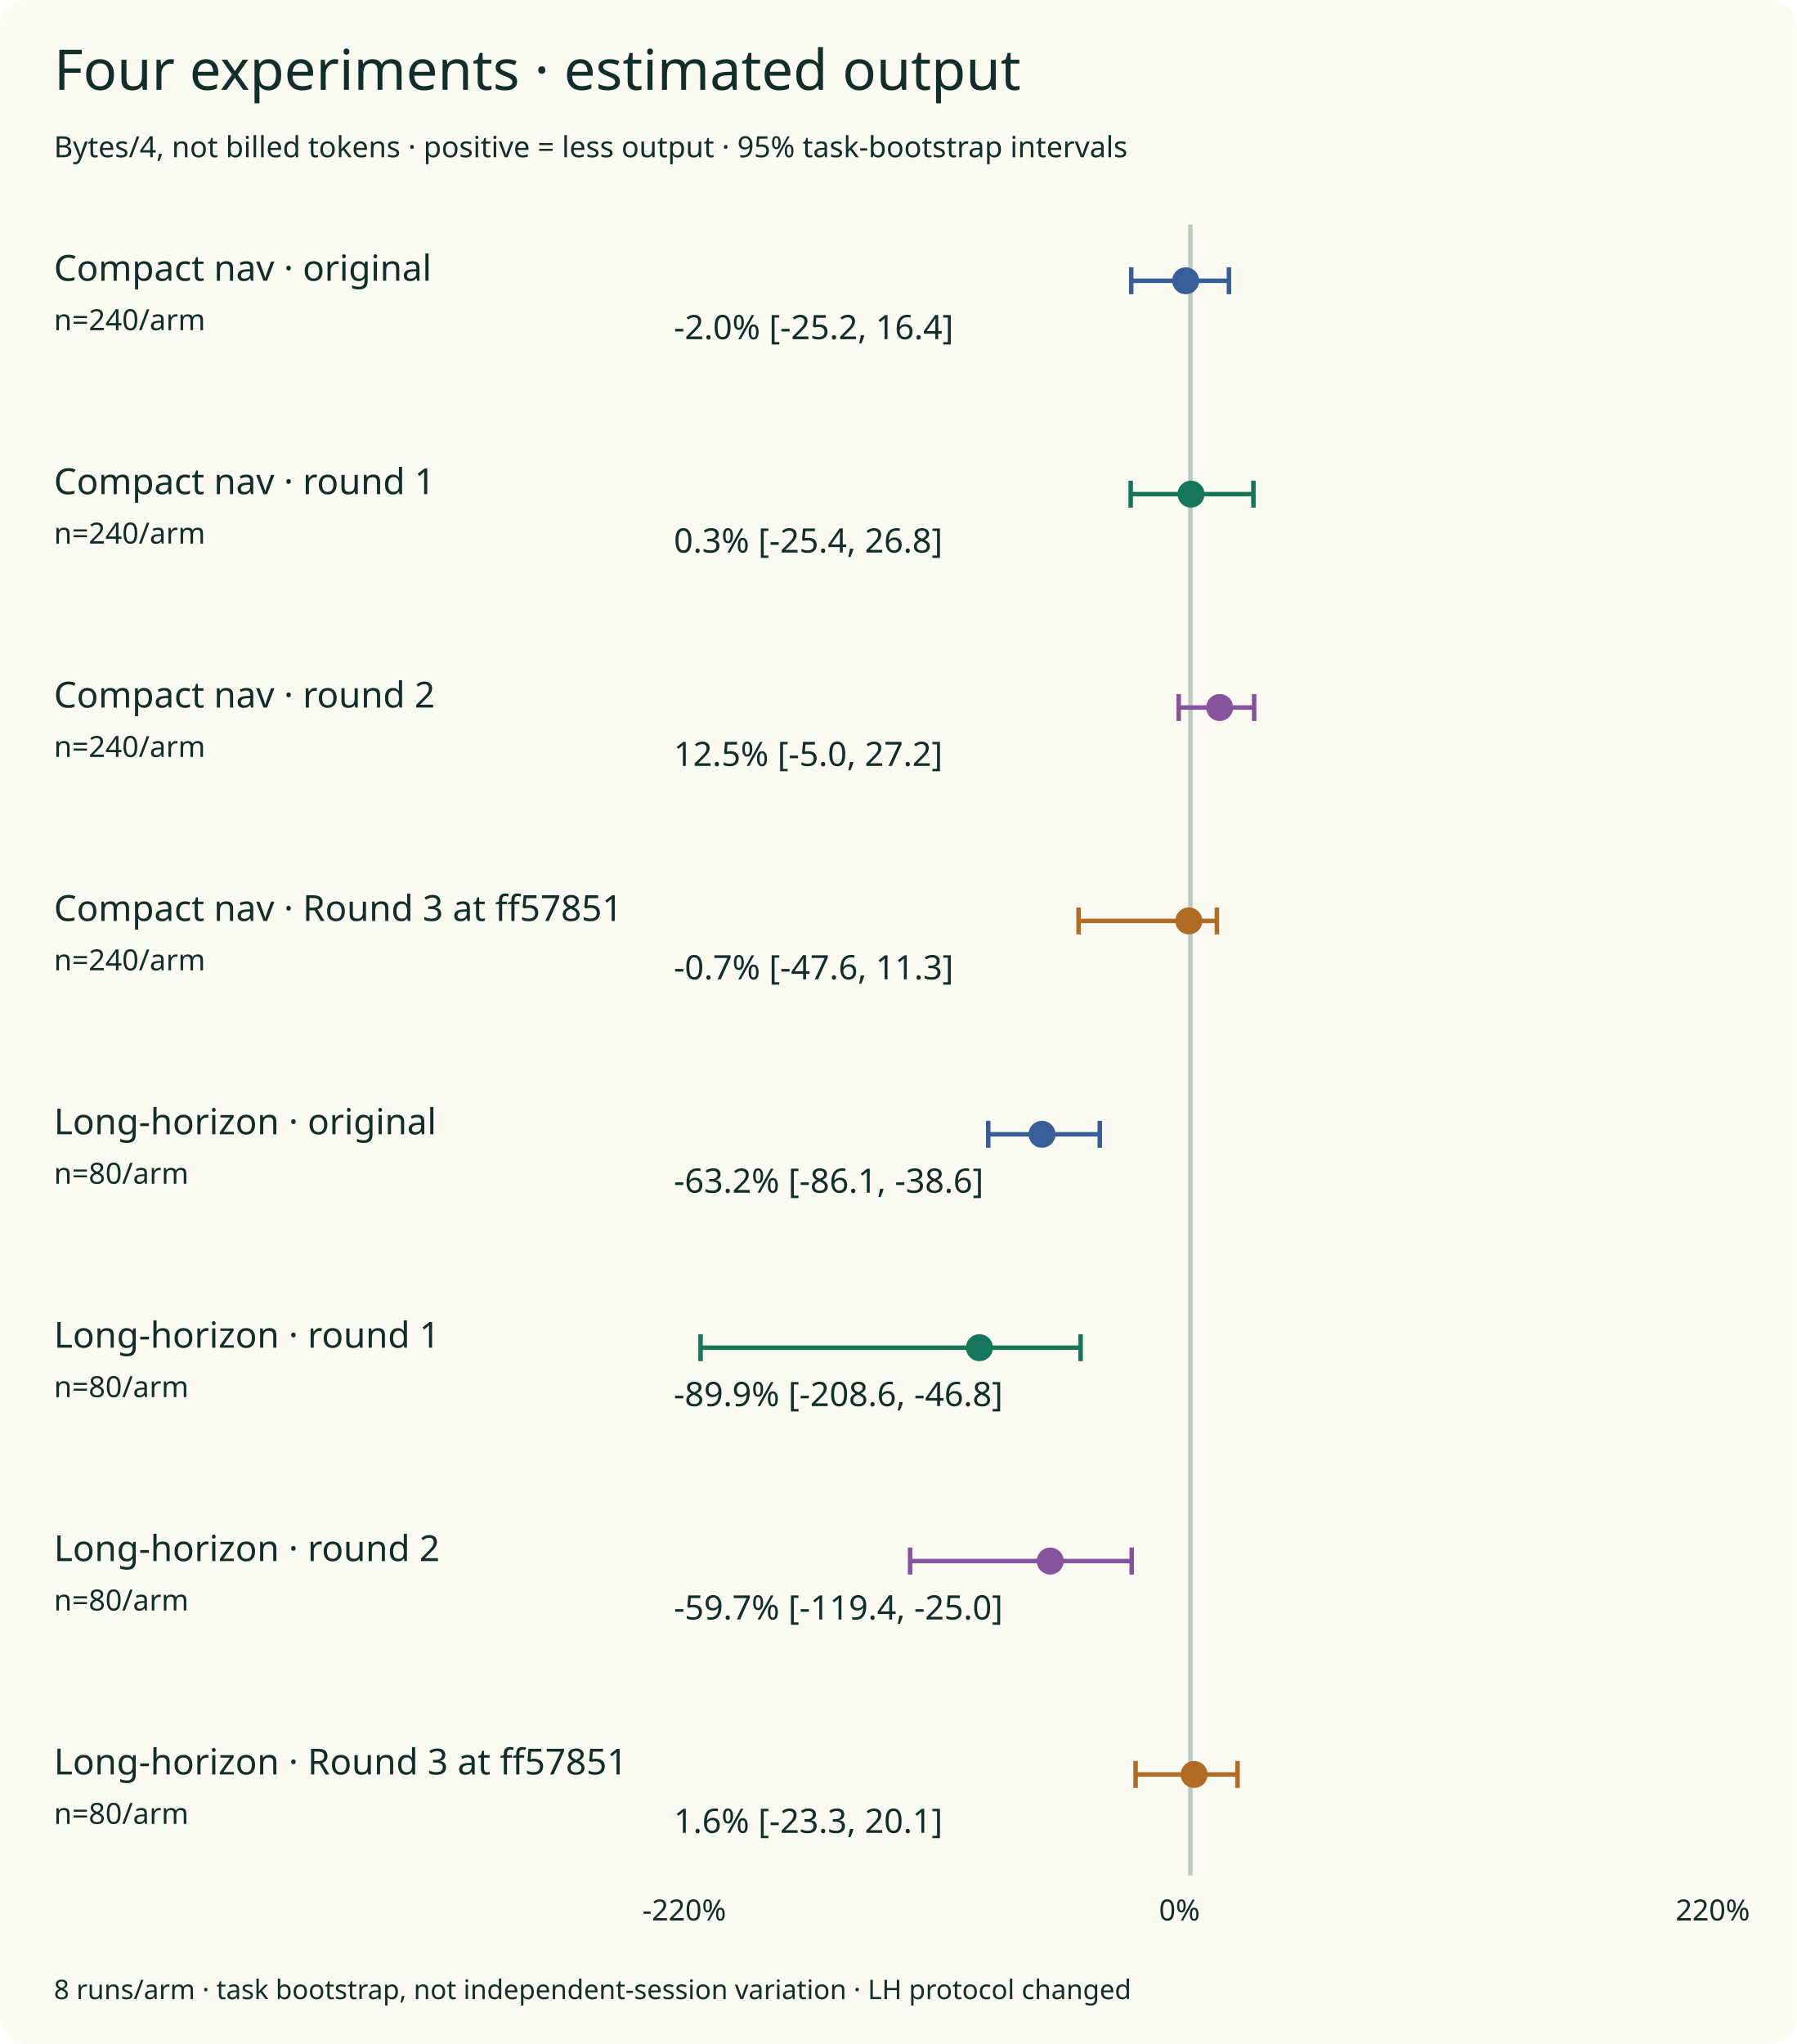
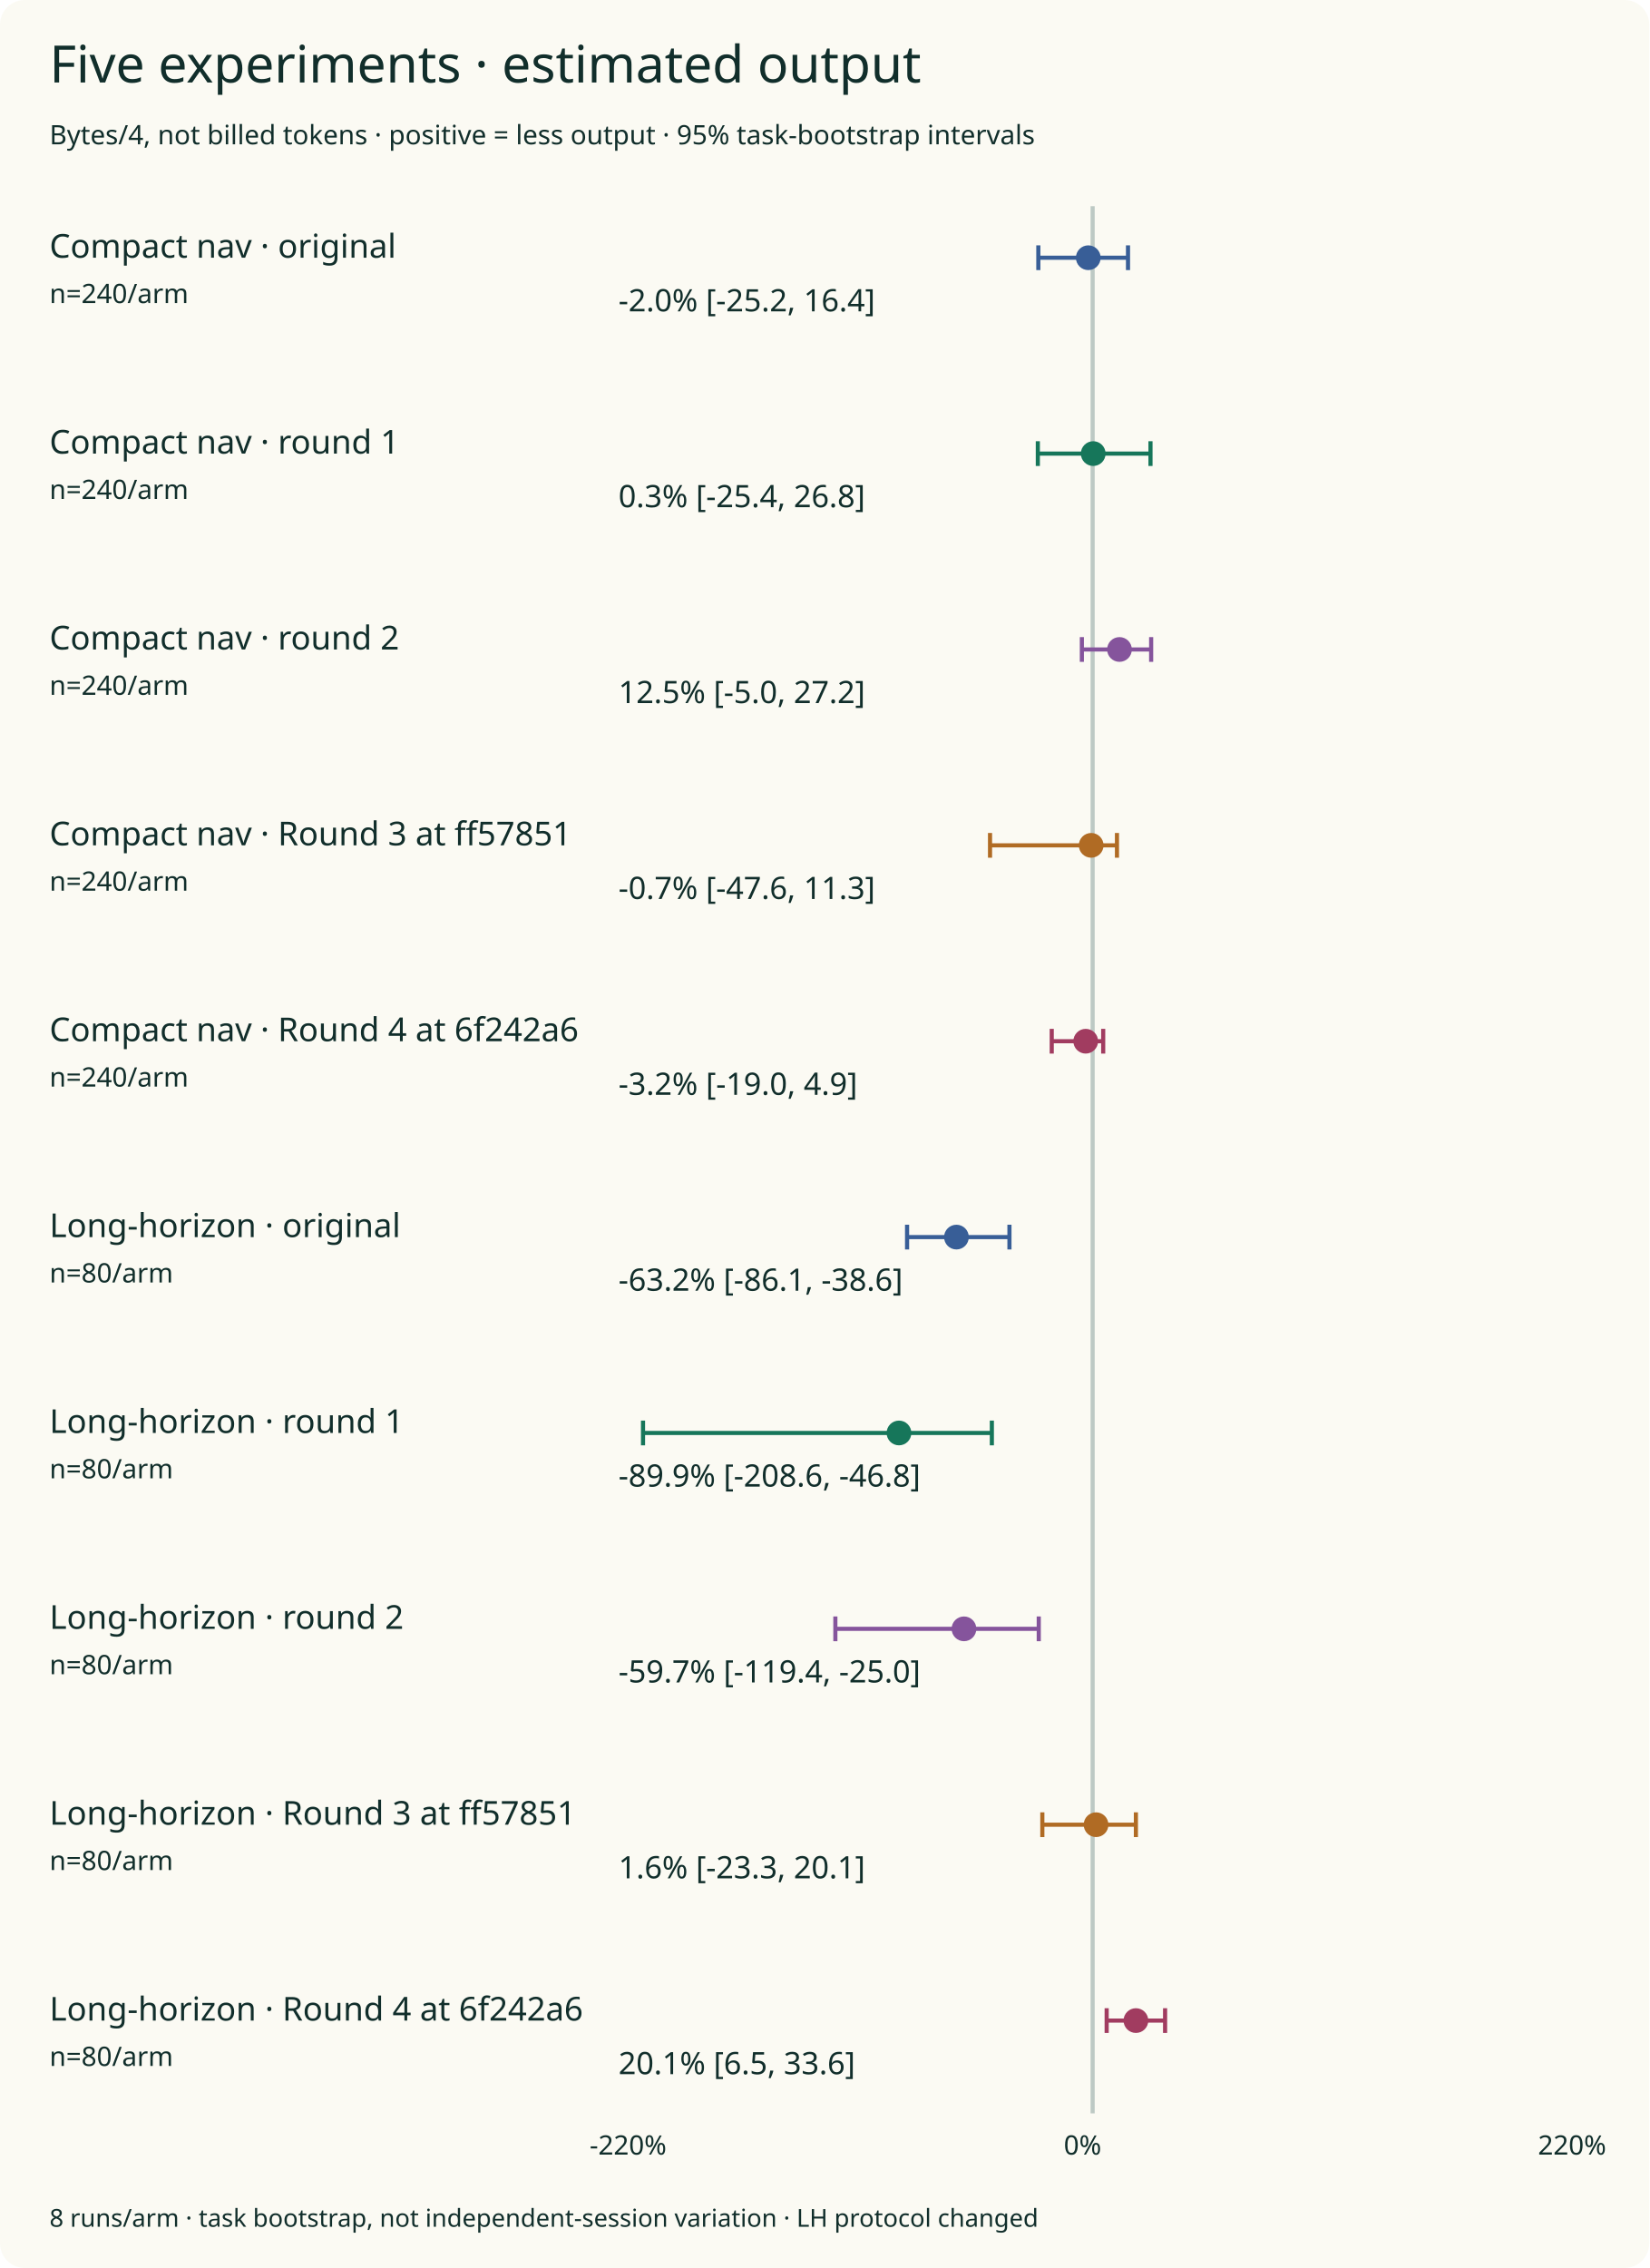
- <svg xmlns="http://www.w3.org/2000/svg" width="800" height="910" viewBox="0 0 800 910" role="img" aria-labelledby="title desc">
-   <rect width="800" height="910" rx="12" fill="#fbfaf3" />
+ <svg xmlns="http://www.w3.org/2000/svg" width="800" height="1100" viewBox="0 0 800 1100" role="img" aria-labelledby="title desc">
+   <rect width="800" height="1100" rx="12" fill="#fbfaf3" />
  <g font-family="system-ui,sans-serif" fill="#112e2b">
-     <text x="24" y="40" font-size="25">Four experiments · estimated output</text>
+     <text x="24" y="40" font-size="25">Five experiments · estimated output</text>
    <text x="24" y="70" font-size="13">Bytes/4, not billed tokens · positive = less output · 95% task-bootstrap intervals</text>
-     <path d="M530 100L530 835" stroke="#bdc9c4" stroke-width="2" />
+     <path d="M530 100L530 1025" stroke="#bdc9c4" stroke-width="2" />
    <text x="24" y="125" font-size="16">Compact nav · original</text>
    <text x="24" y="147" font-size="13">n=240/arm</text>
    <path d="M503.66 125L547.158 125" stroke="#385e97" stroke-width="2" />
    <path d="M503.66 119L503.66 131" stroke="#385e97" stroke-width="2" />
    <path d="M547.158 119L547.158 131" stroke="#385e97" stroke-width="2" />
    <circle cx="527.888" cy="125" r="6" fill="#385e97" />
    <text x="300" y="151" font-size="15">-2.0% [-25.2, 16.4]</text>
    <text x="24" y="220" font-size="16">Compact nav · round 1</text>
    <text x="24" y="242" font-size="13">n=240/arm</text>
    <path d="M503.416 220L558.062 220" stroke="#16765a" stroke-width="2" />
    <path d="M503.416 214L503.416 226" stroke="#16765a" stroke-width="2" />
    <path d="M558.062 214L558.062 226" stroke="#16765a" stroke-width="2" />
    <circle cx="530.282" cy="220" r="6" fill="#16765a" />
    <text x="300" y="246" font-size="15">0.3% [-25.4, 26.8]</text>
    <text x="24" y="315" font-size="16">Compact nav · round 2</text>
    <text x="24" y="337" font-size="13">n=240/arm</text>
    <path d="M524.775 315L558.385 315" stroke="#85549c" stroke-width="2" />
    <path d="M524.775 309L524.775 321" stroke="#85549c" stroke-width="2" />
    <path d="M558.385 309L558.385 321" stroke="#85549c" stroke-width="2" />
    <circle cx="543.023" cy="315" r="6" fill="#85549c" />
    <text x="300" y="341" font-size="15">12.5% [-5.0, 27.2]</text>
    <text x="24" y="410" font-size="16">Compact nav · Round 3 at ff57851</text>
    <text x="24" y="432" font-size="13">n=240/arm</text>
    <path d="M480.23 410L541.801 410" stroke="#b06b24" stroke-width="2" />
    <path d="M480.23 404L480.23 416" stroke="#b06b24" stroke-width="2" />
    <path d="M541.801 404L541.801 416" stroke="#b06b24" stroke-width="2" />
    <circle cx="529.296" cy="410" r="6" fill="#b06b24" />
    <text x="300" y="436" font-size="15">-0.7% [-47.6, 11.3]</text>
-     <text x="24" y="505" font-size="16">Long-horizon · original</text>
-     <text x="24" y="527" font-size="13">n=80/arm</text>
-     <path d="M439.993 505L489.65 505" stroke="#385e97" stroke-width="2" />
-     <path d="M439.993 499L439.993 511" stroke="#385e97" stroke-width="2" />
-     <path d="M489.65 499L489.65 511" stroke="#385e97" stroke-width="2" />
-     <circle cx="463.935" cy="505" r="6" fill="#385e97" />
-     <text x="300" y="531" font-size="15">-63.2% [-86.1, -38.6]</text>
-     <text x="24" y="600" font-size="16">Long-horizon · round 1</text>
+     <text x="24" y="505" font-size="16">Compact nav · Round 4 at 6f242a6</text>
+     <text x="24" y="527" font-size="13">n=240/arm</text>
+     <path d="M510.163 505L535.126 505" stroke="#a13c60" stroke-width="2" />
+     <path d="M510.163 499L510.163 511" stroke="#a13c60" stroke-width="2" />
+     <path d="M535.126 499L535.126 511" stroke="#a13c60" stroke-width="2" />
+     <circle cx="526.646" cy="505" r="6" fill="#a13c60" />
+     <text x="300" y="531" font-size="15">-3.2% [-19.0, 4.9]</text>
+     <text x="24" y="600" font-size="16">Long-horizon · original</text>
    <text x="24" y="622" font-size="13">n=80/arm</text>
-     <path d="M311.907 600L481.114 600" stroke="#16765a" stroke-width="2" />
-     <path d="M311.907 594L311.907 606" stroke="#16765a" stroke-width="2" />
-     <path d="M481.114 594L481.114 606" stroke="#16765a" stroke-width="2" />
-     <circle cx="436.065" cy="600" r="6" fill="#16765a" />
-     <text x="300" y="626" font-size="15">-89.9% [-208.6, -46.8]</text>
-     <text x="24" y="695" font-size="16">Long-horizon · round 2</text>
+     <path d="M439.993 600L489.65 600" stroke="#385e97" stroke-width="2" />
+     <path d="M439.993 594L439.993 606" stroke="#385e97" stroke-width="2" />
+     <path d="M489.65 594L489.65 606" stroke="#385e97" stroke-width="2" />
+     <circle cx="463.935" cy="600" r="6" fill="#385e97" />
+     <text x="300" y="626" font-size="15">-63.2% [-86.1, -38.6]</text>
+     <text x="24" y="695" font-size="16">Long-horizon · round 1</text>
    <text x="24" y="717" font-size="13">n=80/arm</text>
-     <path d="M405.207 695L503.864 695" stroke="#85549c" stroke-width="2" />
-     <path d="M405.207 689L405.207 701" stroke="#85549c" stroke-width="2" />
-     <path d="M503.864 689L503.864 701" stroke="#85549c" stroke-width="2" />
-     <circle cx="467.595" cy="695" r="6" fill="#85549c" />
-     <text x="300" y="721" font-size="15">-59.7% [-119.4, -25.0]</text>
-     <text x="24" y="790" font-size="16">Long-horizon · Round 3 at ff57851</text>
+     <path d="M311.907 695L481.114 695" stroke="#16765a" stroke-width="2" />
+     <path d="M311.907 689L311.907 701" stroke="#16765a" stroke-width="2" />
+     <path d="M481.114 689L481.114 701" stroke="#16765a" stroke-width="2" />
+     <circle cx="436.065" cy="695" r="6" fill="#16765a" />
+     <text x="300" y="721" font-size="15">-89.9% [-208.6, -46.8]</text>
+     <text x="24" y="790" font-size="16">Long-horizon · round 2</text>
    <text x="24" y="812" font-size="13">n=80/arm</text>
-     <path d="M505.601 790L550.984 790" stroke="#b06b24" stroke-width="2" />
-     <path d="M505.601 784L505.601 796" stroke="#b06b24" stroke-width="2" />
-     <path d="M550.984 784L550.984 796" stroke="#b06b24" stroke-width="2" />
-     <circle cx="531.66" cy="790" r="6" fill="#b06b24" />
-     <text x="300" y="816" font-size="15">1.6% [-23.3, 20.1]</text>
-     <text x="286" y="855" font-size="13">-220%</text>
-     <text x="516" y="855" font-size="13">0%</text>
-     <text x="746" y="855" font-size="13">220%</text>
-     <text x="24" y="890" font-size="12">8 runs/arm · task bootstrap, not independent-session variation · LH protocol changed</text>
+     <path d="M405.207 790L503.864 790" stroke="#85549c" stroke-width="2" />
+     <path d="M405.207 784L405.207 796" stroke="#85549c" stroke-width="2" />
+     <path d="M503.864 784L503.864 796" stroke="#85549c" stroke-width="2" />
+     <circle cx="467.595" cy="790" r="6" fill="#85549c" />
+     <text x="300" y="816" font-size="15">-59.7% [-119.4, -25.0]</text>
+     <text x="24" y="885" font-size="16">Long-horizon · Round 3 at ff57851</text>
+     <text x="24" y="907" font-size="13">n=80/arm</text>
+     <path d="M505.601 885L550.984 885" stroke="#b06b24" stroke-width="2" />
+     <path d="M505.601 879L505.601 891" stroke="#b06b24" stroke-width="2" />
+     <path d="M550.984 879L550.984 891" stroke="#b06b24" stroke-width="2" />
+     <circle cx="531.66" cy="885" r="6" fill="#b06b24" />
+     <text x="300" y="911" font-size="15">1.6% [-23.3, 20.1]</text>
+     <text x="24" y="980" font-size="16">Long-horizon · Round 4 at 6f242a6</text>
+     <text x="24" y="1002" font-size="13">n=80/arm</text>
+     <path d="M536.806 980L565.146 980" stroke="#a13c60" stroke-width="2" />
+     <path d="M536.806 974L536.806 986" stroke="#a13c60" stroke-width="2" />
+     <path d="M565.146 974L565.146 986" stroke="#a13c60" stroke-width="2" />
+     <circle cx="550.997" cy="980" r="6" fill="#a13c60" />
+     <text x="300" y="1006" font-size="15">20.1% [6.5, 33.6]</text>
+     <text x="286" y="1045" font-size="13">-220%</text>
+     <text x="516" y="1045" font-size="13">0%</text>
+     <text x="746" y="1045" font-size="13">220%</text>
+     <text x="24" y="1080" font-size="12">8 runs/arm · task bootstrap, not independent-session variation · LH protocol changed</text>
  </g>
</svg>
